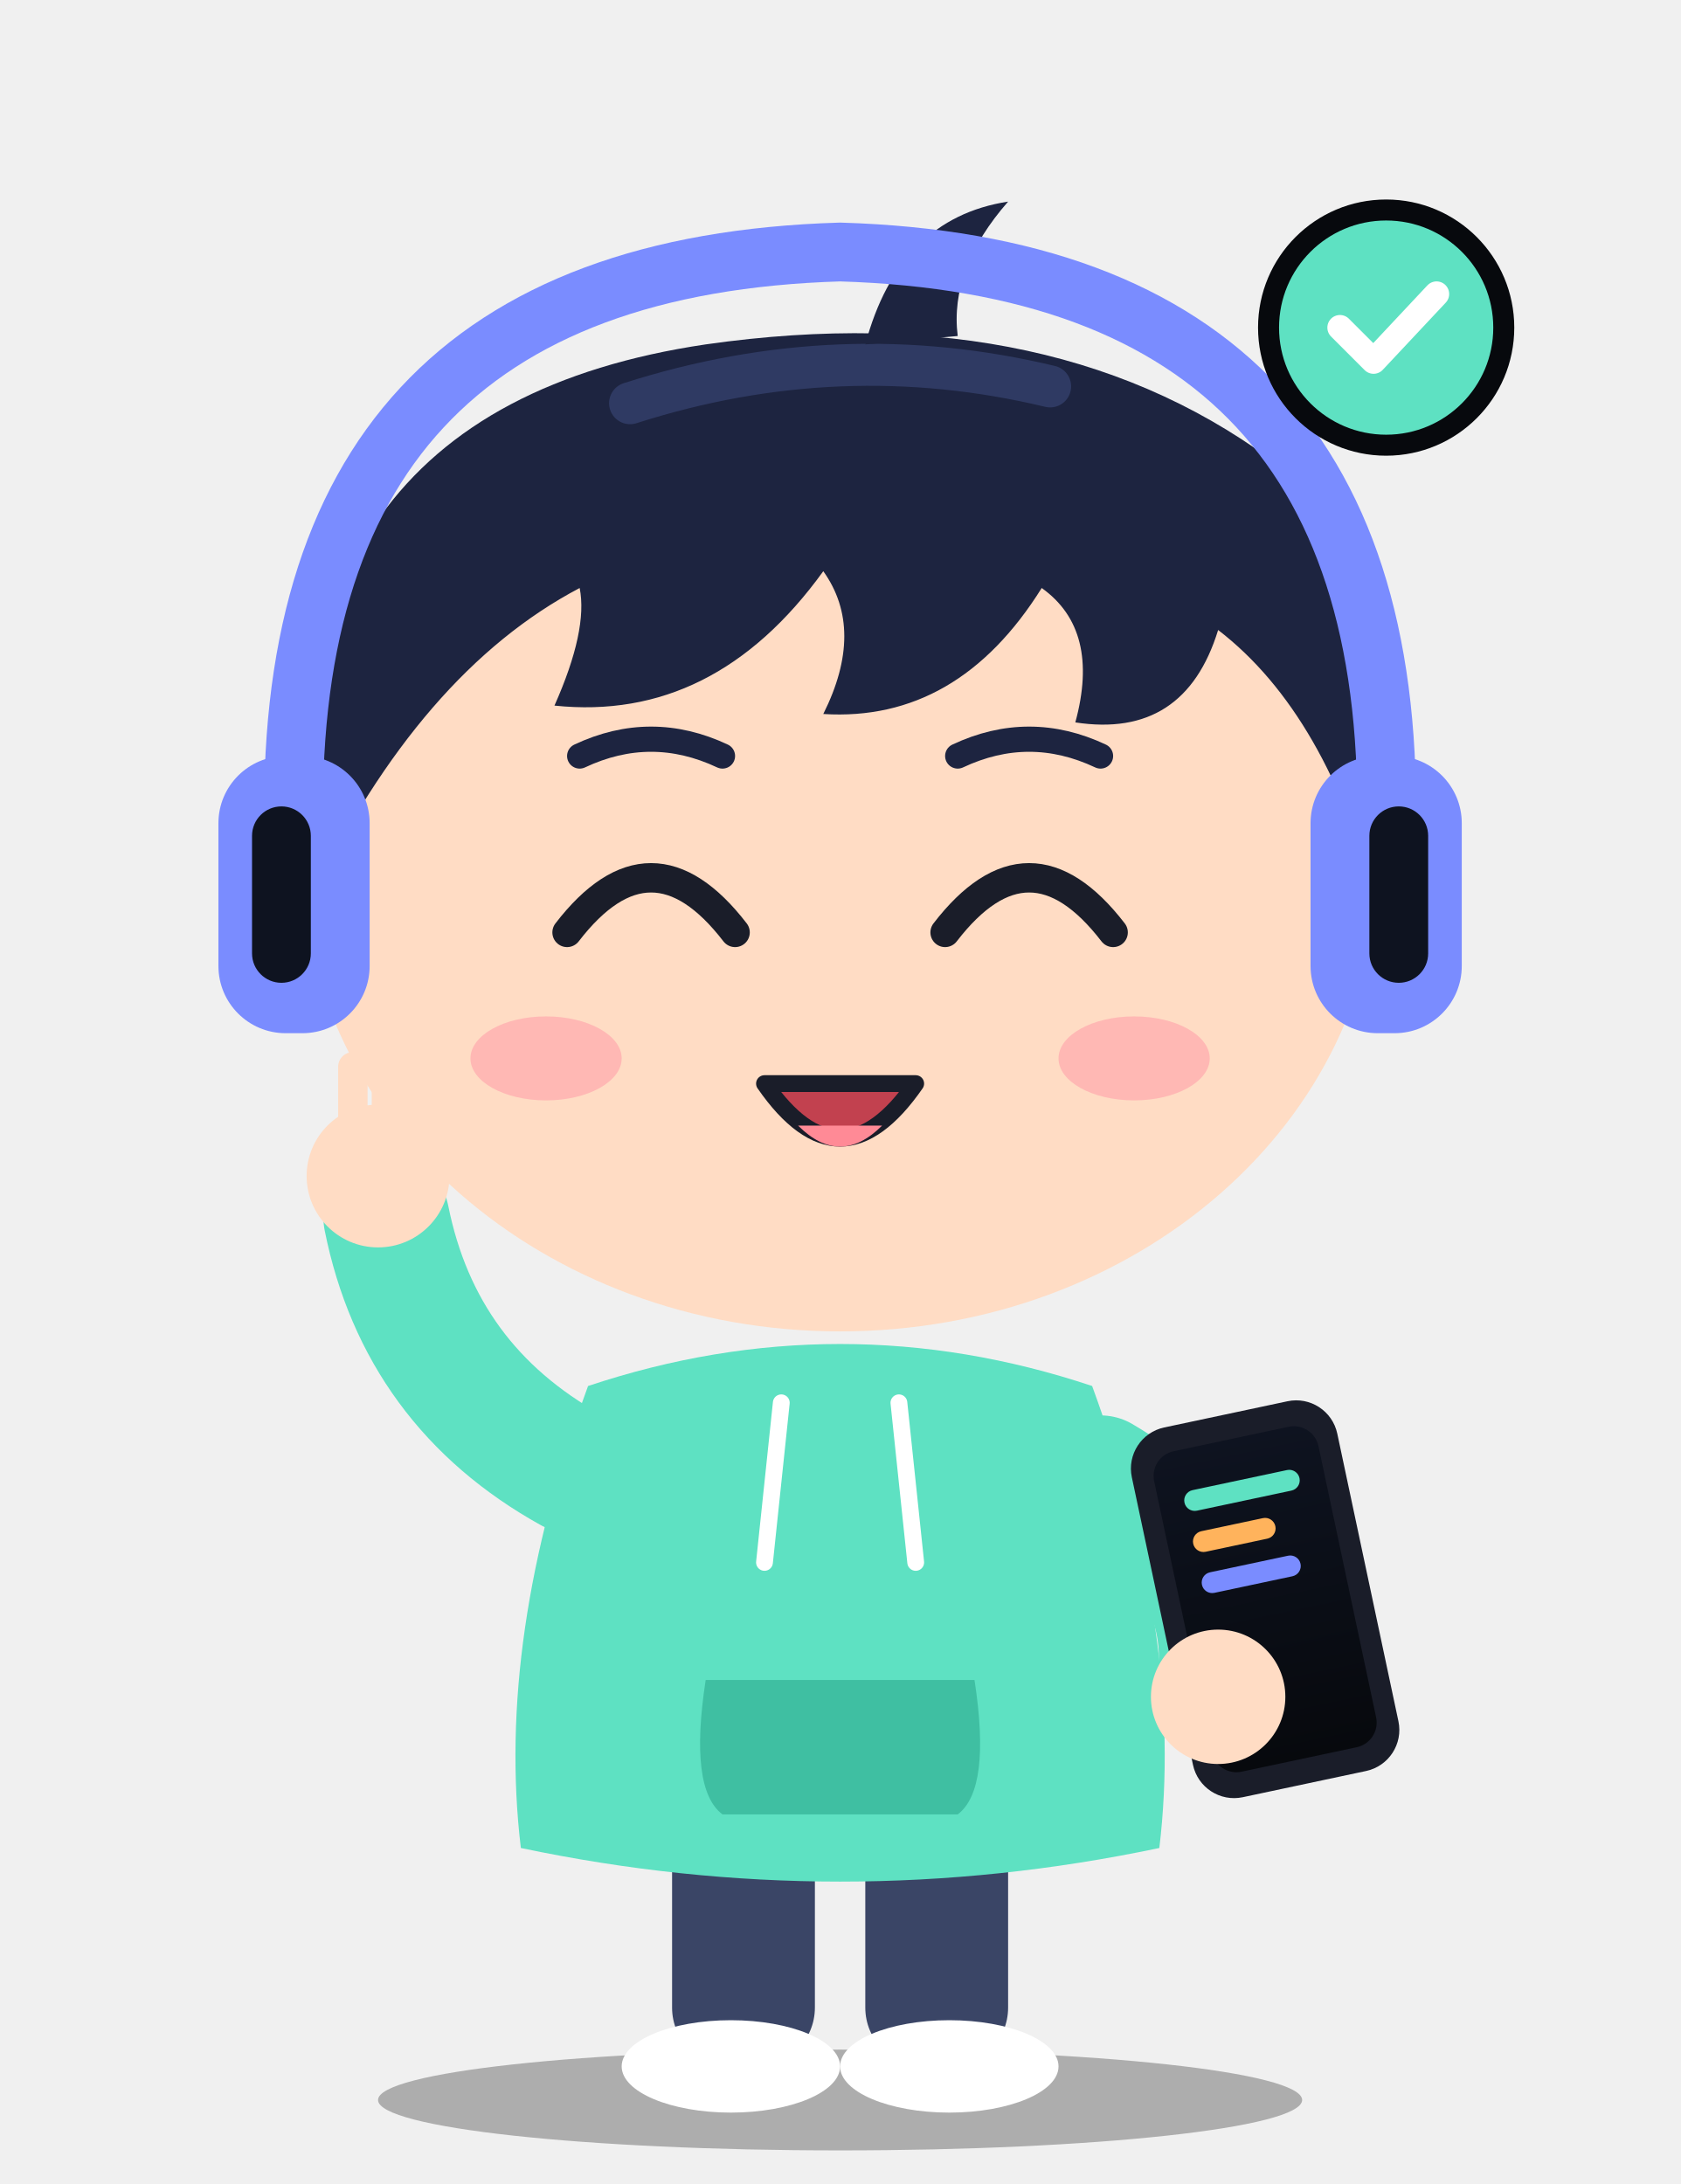
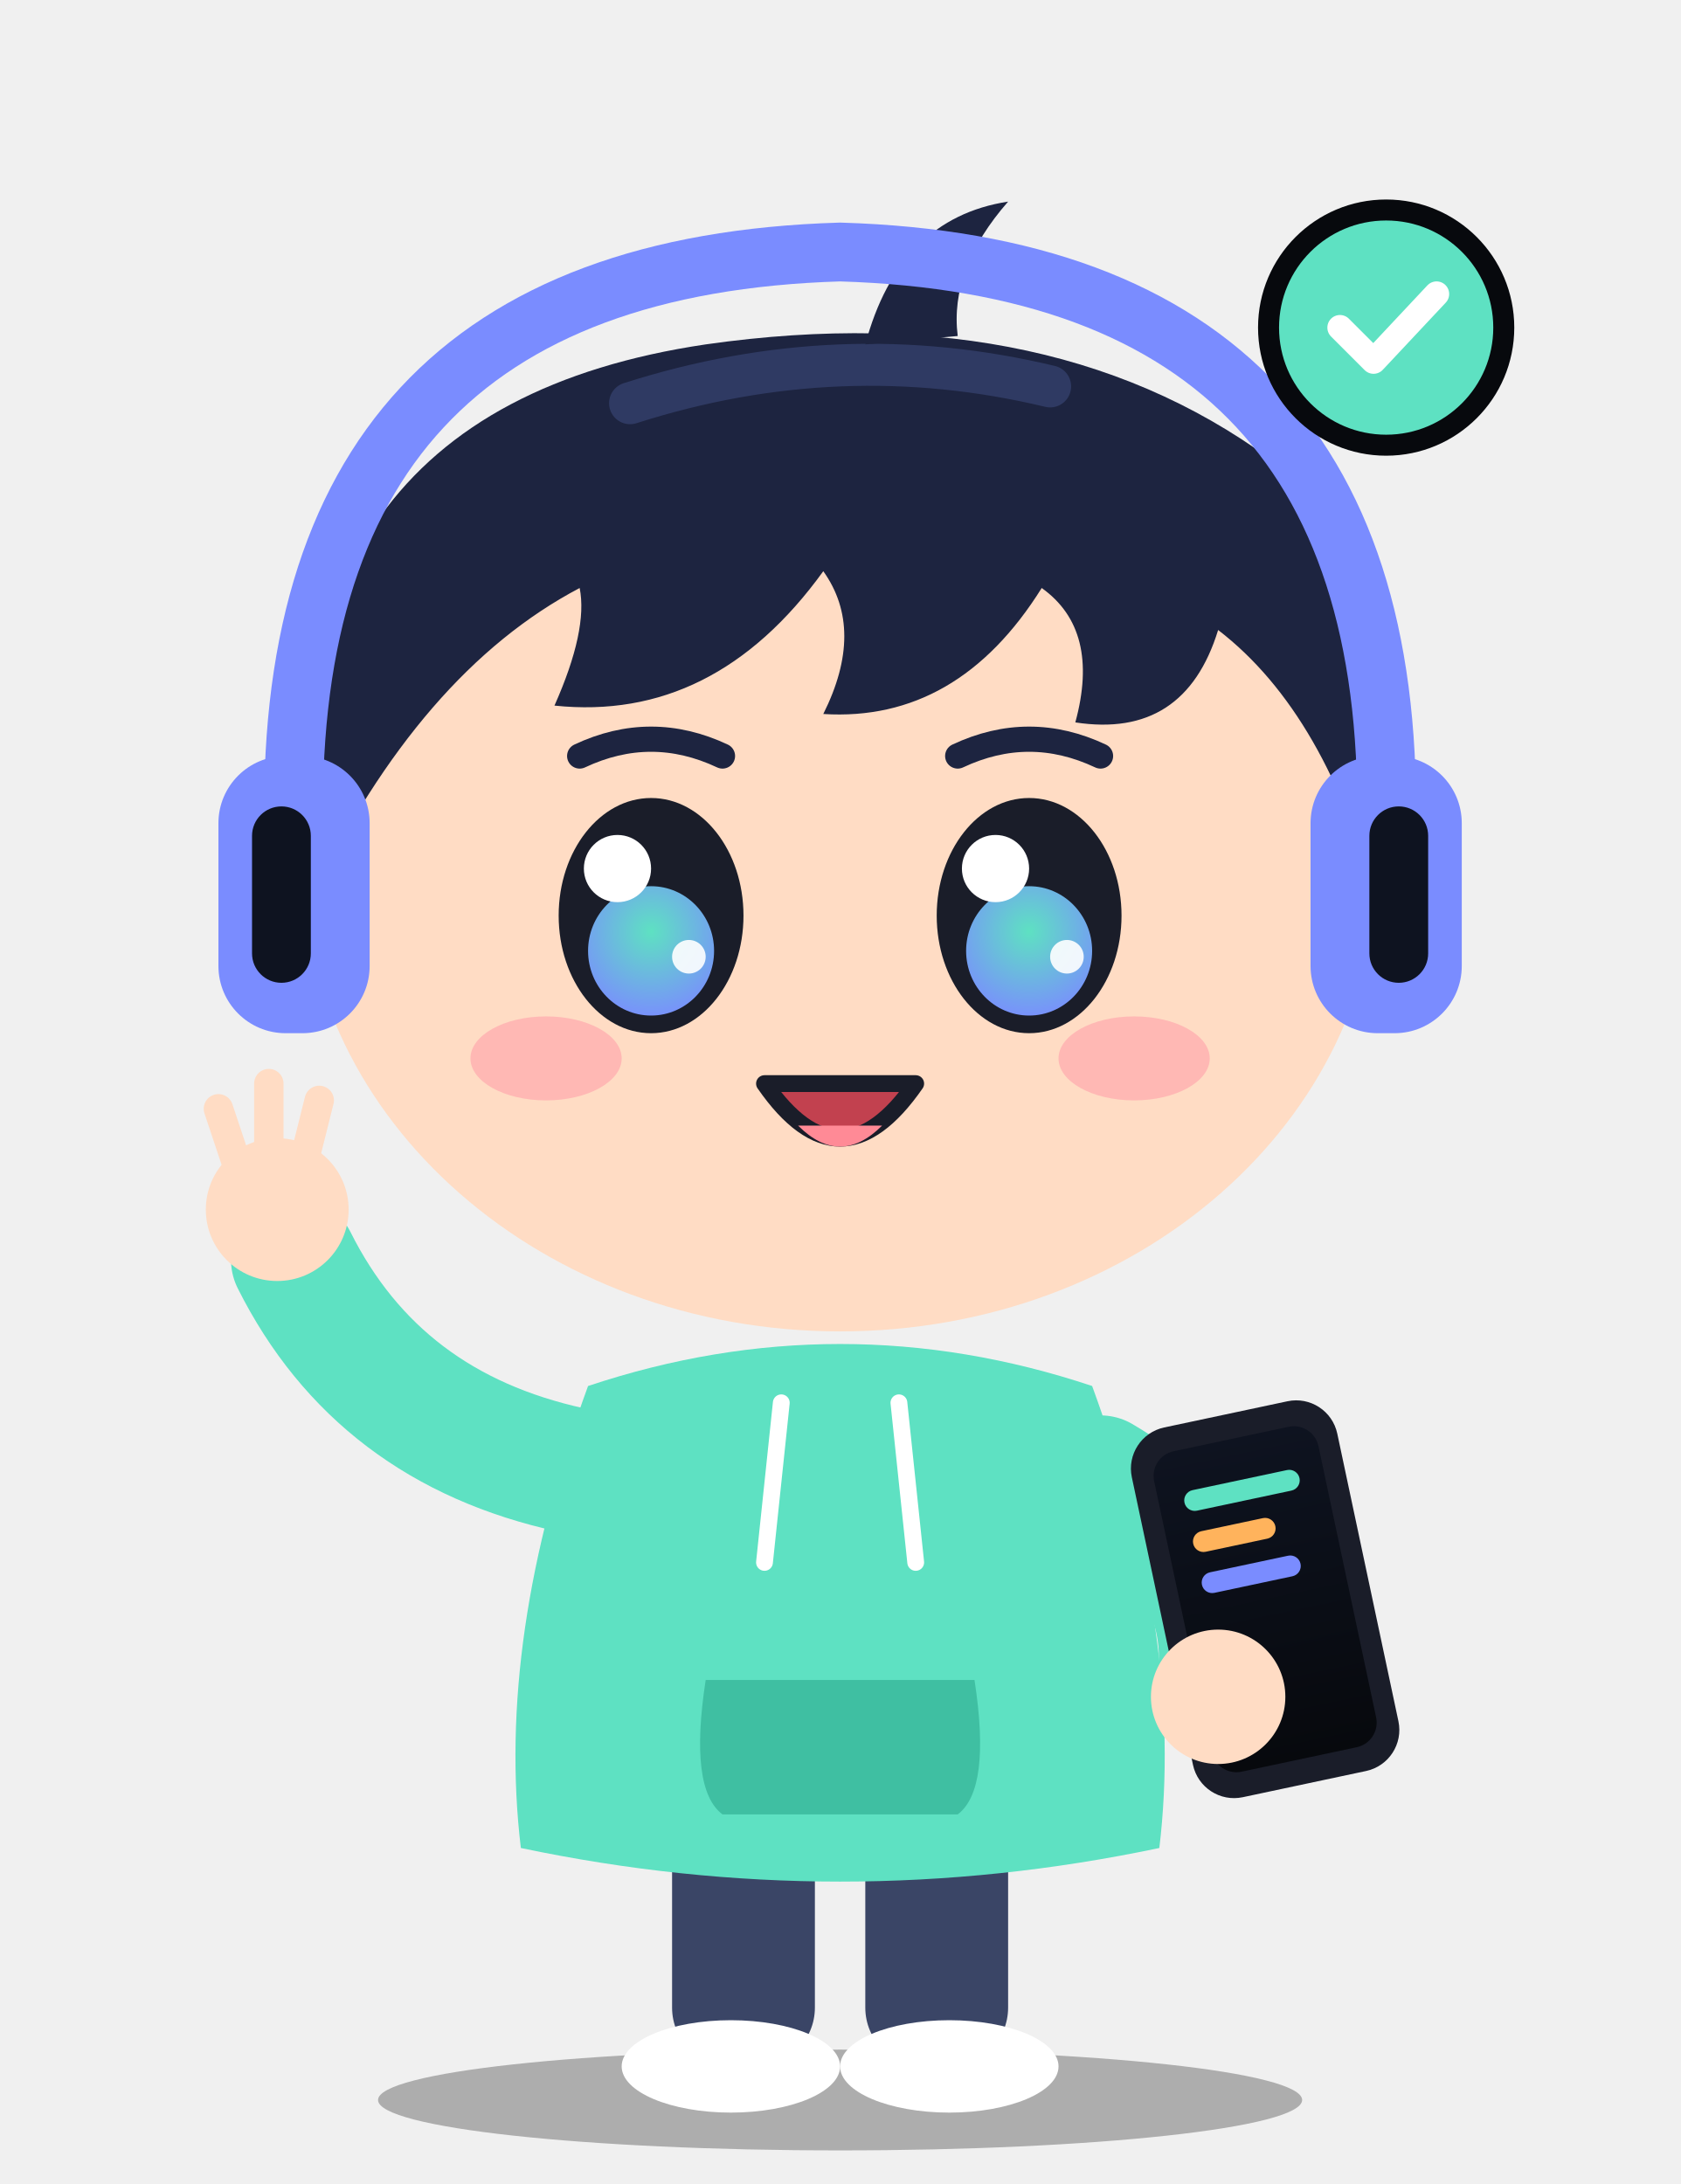
- <svg xmlns="http://www.w3.org/2000/svg" viewBox="0 0 400 520" width="400" height="520" role="img" aria-label="Phone Consensus mascot, happy">
+ <svg xmlns="http://www.w3.org/2000/svg" viewBox="0 0 400 520" width="400" height="520" role="img" aria-label="Phone Consensus mascot, hello">
  <defs>
    <radialGradient id="iris" cx="0.5" cy="0.35" r="0.7">
      <stop offset="0" stop-color="#5ee1c2" />
      <stop offset="1" stop-color="#7a8cff" />
    </radialGradient>
    <linearGradient id="screen" x1="0" y1="0" x2="0" y2="1">
      <stop offset="0" stop-color="#0e1320" />
      <stop offset="1" stop-color="#07090d" />
    </linearGradient>
  </defs>
  <ellipse cx="200" cy="500" rx="110" ry="12" fill="#000" opacity="0.28" />
  <g id="body">
    <rect x="160" y="430" width="34" height="62" rx="14" fill="#3a4566" />
    <rect x="206" y="430" width="34" height="62" rx="14" fill="#3a4566" />
    <ellipse cx="174" cy="492" rx="26" ry="11" fill="#ffffff" />
    <ellipse cx="226" cy="492" rx="26" ry="11" fill="#ffffff" />
    <path d="M140 330 Q200 310 260 330 Q282 390 276 440 Q200 456 124 440 Q118 390 140 330 Z" fill="#5ee1c2" />
    <path d="M168 400 H232 Q236 426 228 432 H172 Q164 426 168 400 Z" fill="#3fbfa2" />
    <path d="M186 334 L182 372 M214 334 L218 372" stroke="#ffffff" stroke-width="4" stroke-linecap="round" />
    <g id="free-arm">
-       <path d="M136 350 Q100 330 92 290" fill="none" stroke="#5ee1c2" stroke-width="30" stroke-linecap="round" />
-       <circle cx="90" cy="280" r="17" fill="#ffdcc4" />
-       <path d="M84 266 v-12 M92 264 v-14 M100 268 v-10" stroke="#ffdcc4" stroke-width="7" stroke-linecap="round" />
+       <path d="M136 350 Q90 340 70 300" fill="none" stroke="#5ee1c2" stroke-width="30" stroke-linecap="round" />
+       <circle cx="66" cy="288" r="17" fill="#ffdcc4" />
+       <path d="M56 276 l-4 -12 M64 272 v-14 M73 274 l3 -12" stroke="#ffdcc4" stroke-width="7" stroke-linecap="round" />
    </g>
    <path d="M262 352 Q296 372 290 404" fill="none" stroke="#5ee1c2" stroke-width="30" stroke-linecap="round" />
    <g transform="rotate(-12 300 380)">
      <rect x="276" y="336" width="50" height="90" rx="10" fill="#1a1d29" />
      <rect x="281" y="342" width="40" height="78" rx="6" fill="url(#screen)" />
      <rect x="287" y="352" width="28" height="5" rx="2.5" fill="#5ee1c2" />
      <rect x="287" y="362" width="20" height="5" rx="2.5" fill="#ffb35c" />
      <rect x="287" y="372" width="24" height="5" rx="2.5" fill="#7a8cff" />
    </g>
    <circle cx="290" cy="404" r="16" fill="#ffdcc4" />
    <g id="head">
      <ellipse cx="200" cy="300" rx="34" ry="14" fill="#f5c3a6" />
      <ellipse cx="200" cy="205" rx="128" ry="112" fill="#ffdcc4" />
      <path d="M74 214 Q60 98 168 82 Q252 70 306 112 Q342 146 328 216 Q316 170 290 150 Q282 176 256 172 Q262 150 248 140 Q228 172 196 170 Q206 150 196 136 Q170 172 132 168 Q140 150 138 140 Q100 160 74 214 Z" fill="#1d2440" />
      <path d="M150 96 Q200 80 250 92" fill="none" stroke="#2f3a63" stroke-width="10" stroke-linecap="round" />
      <path d="M206 82 Q214 52 240 48 Q226 64 228 80 Z" fill="#1d2440" />
      <path d="M70 200 Q66 64 200 60 Q334 64 330 200" fill="none" stroke="#7a8cff" stroke-width="14" stroke-linecap="round" />
      <rect x="52" y="180" width="36" height="66" rx="16" fill="#7a8cff" />
      <rect x="312" y="180" width="36" height="66" rx="16" fill="#7a8cff" />
      <rect x="60" y="192" width="14" height="42" rx="7" fill="#0e1320" />
      <rect x="326" y="192" width="14" height="42" rx="7" fill="#0e1320" />
      <path d="M138 180 Q155 172 172 180" fill="none" stroke="#1d2440" stroke-width="6" stroke-linecap="round" />
      <path d="M228 180 Q245 172 262 180" fill="none" stroke="#1d2440" stroke-width="6" stroke-linecap="round" />
      <g id="eye-l" class="eye">
-         <path d="M135 222 Q155 196 175 222" fill="none" stroke="#1a1d29" stroke-width="7" stroke-linecap="round" />
+         <ellipse cx="155" cy="218" rx="22" ry="28" fill="#1a1d29" />
+         <ellipse cx="155" cy="226.4" rx="15" ry="15.4" fill="url(#iris)" />
+         <circle cx="147" cy="206.8" r="8" fill="#ffffff" />
+         <circle cx="164" cy="227.8" r="4" fill="#ffffff" opacity="0.9" />
      </g>
      <g id="eye-r" class="eye">
-         <path d="M225 222 Q245 196 265 222" fill="none" stroke="#1a1d29" stroke-width="7" stroke-linecap="round" />
+         <ellipse cx="245" cy="218" rx="22" ry="28" fill="#1a1d29" />
+         <ellipse cx="245" cy="226.4" rx="15" ry="15.4" fill="url(#iris)" />
+         <circle cx="237" cy="206.8" r="8" fill="#ffffff" />
+         <circle cx="254" cy="227.8" r="4" fill="#ffffff" opacity="0.9" />
      </g>
      <ellipse cx="130" cy="252" rx="18" ry="10" fill="#ff9aa8" opacity="0.55" />
      <ellipse cx="270" cy="252" rx="18" ry="10" fill="#ff9aa8" opacity="0.55" />
      <path d="M182 258 Q200 284 218 258 Z" fill="#c2414f" stroke="#1a1d29" stroke-width="4" stroke-linejoin="round" />
      <path d="M190 268 Q200 278 210 268" fill="#ff8a96" />
      <g transform="translate(330 78)">
        <circle r="28" fill="#5ee1c2" stroke="#07090d" stroke-width="5" />
        <path d="M-11 0 L-3 8 L12 -8" fill="none" stroke="#ffffff" stroke-width="6" stroke-linecap="round" stroke-linejoin="round" />
      </g>
    </g>
  </g>
</svg>
